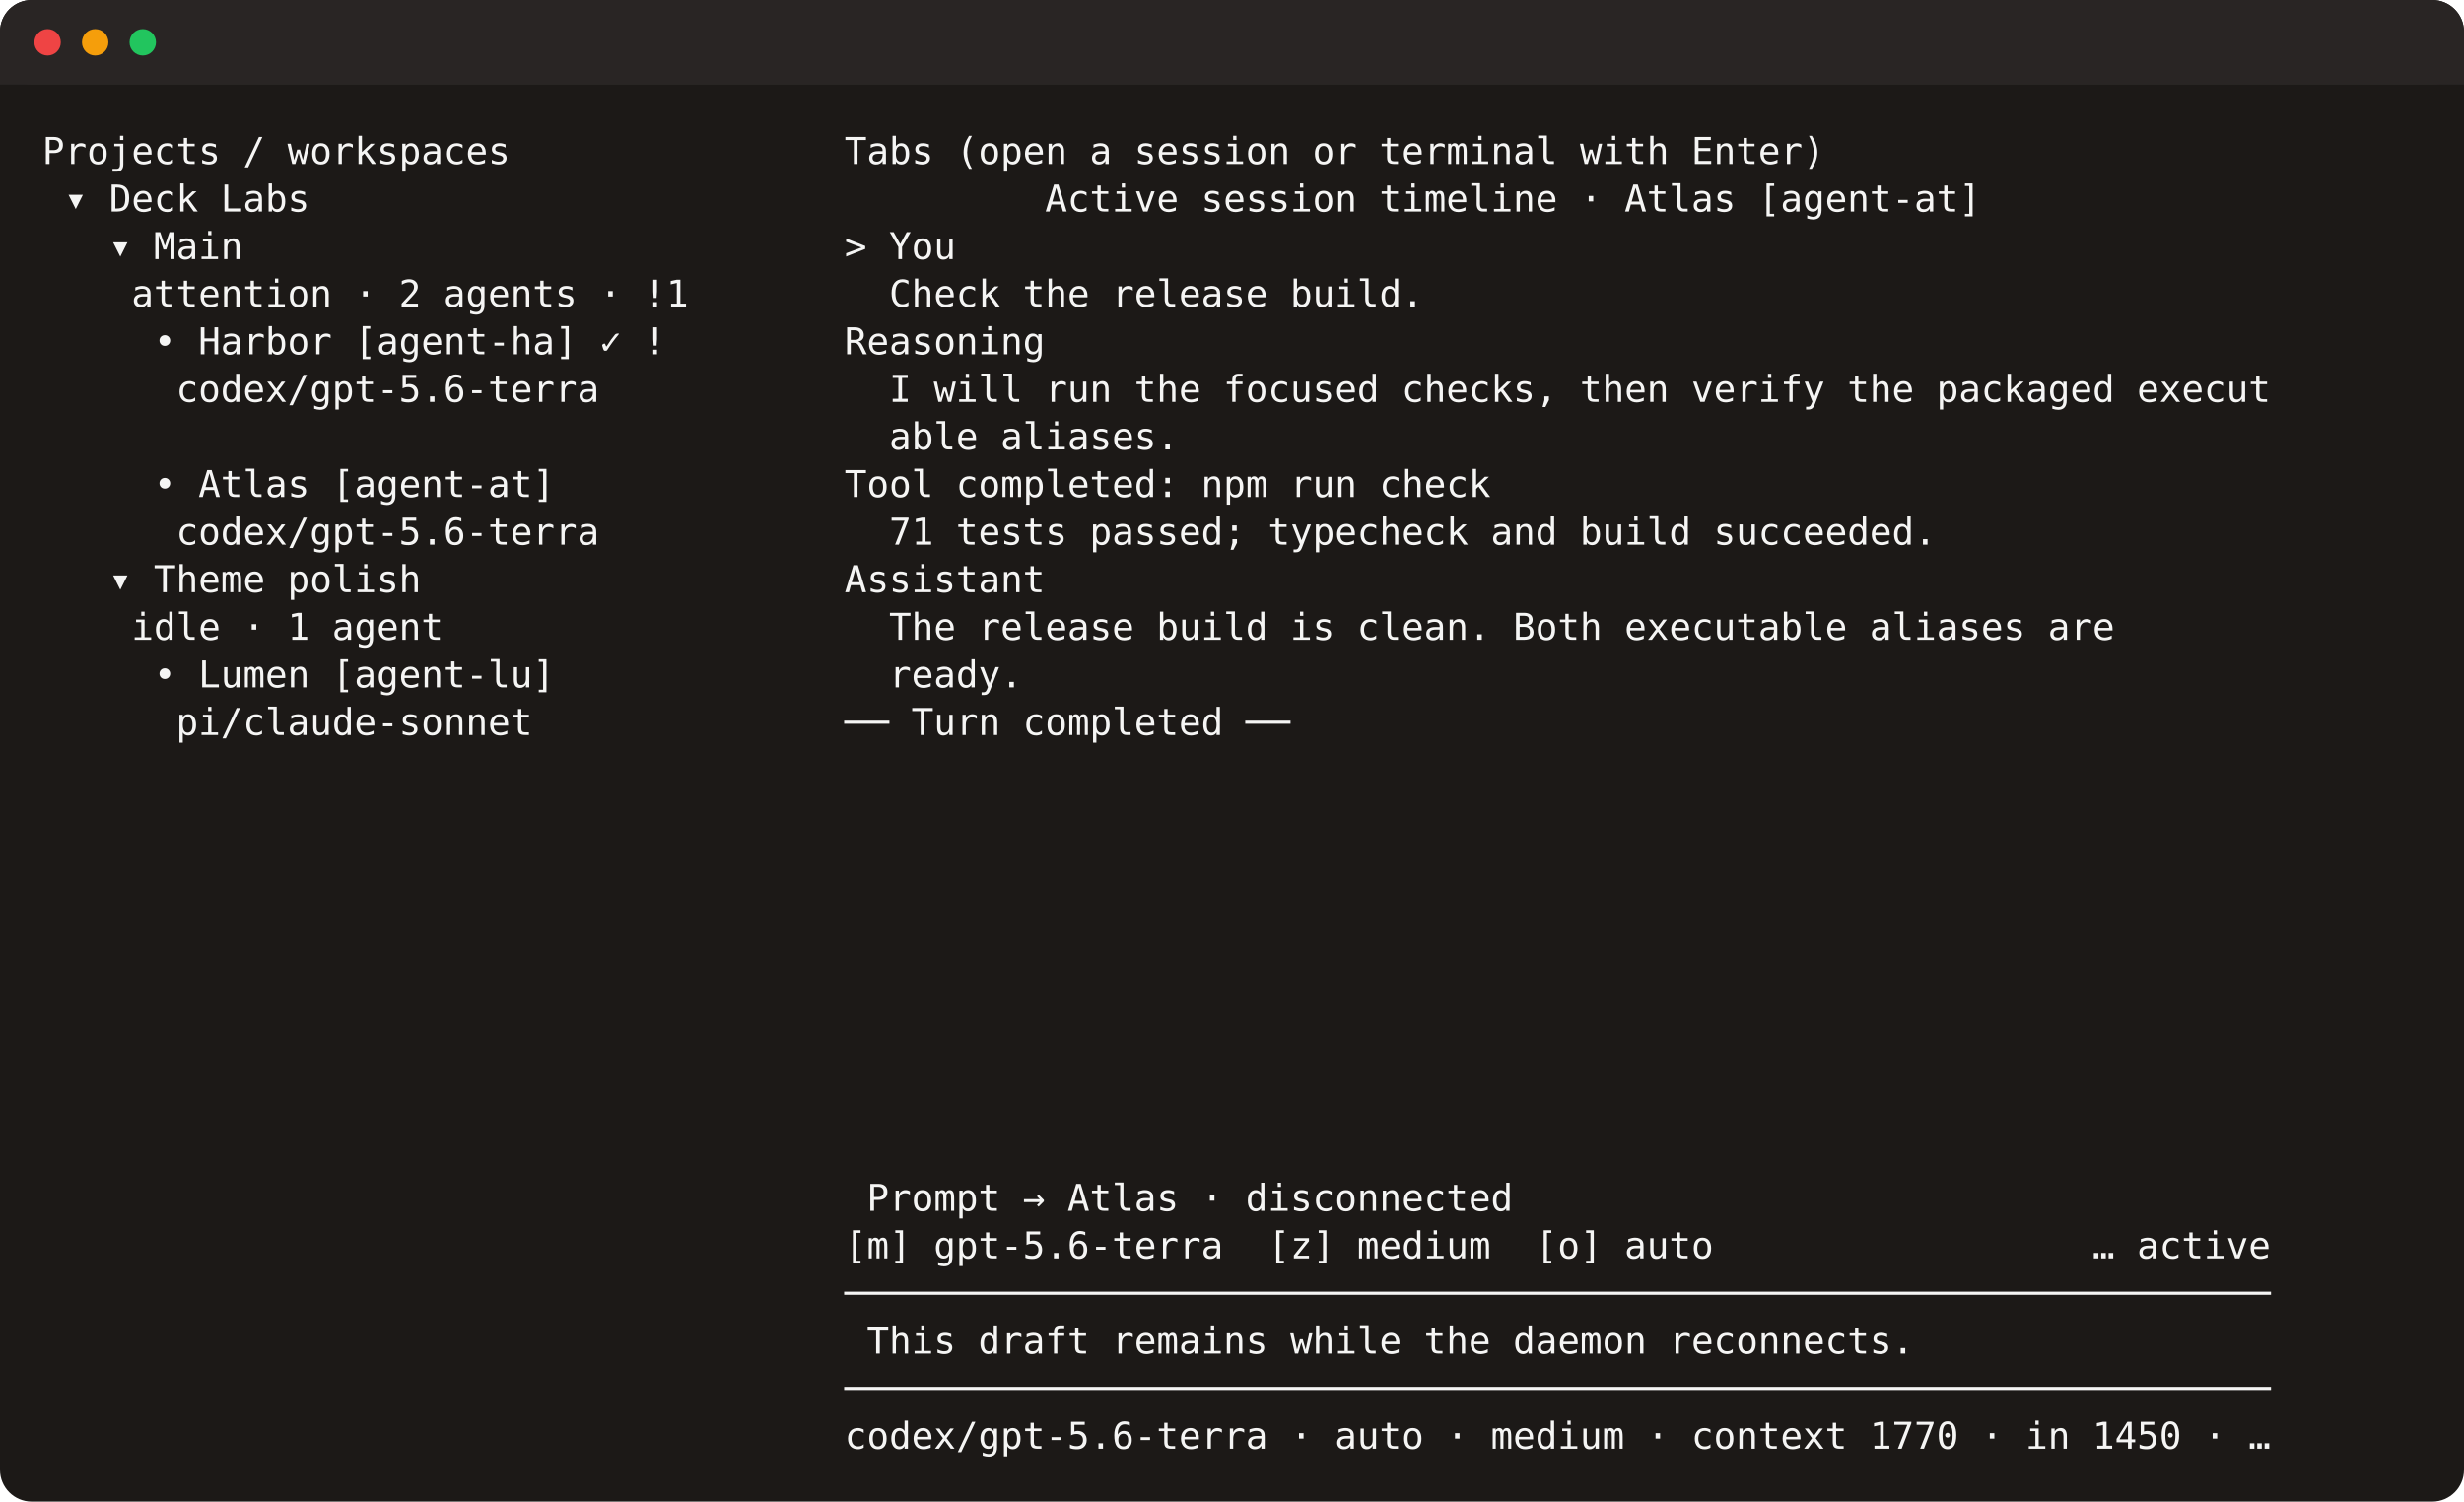
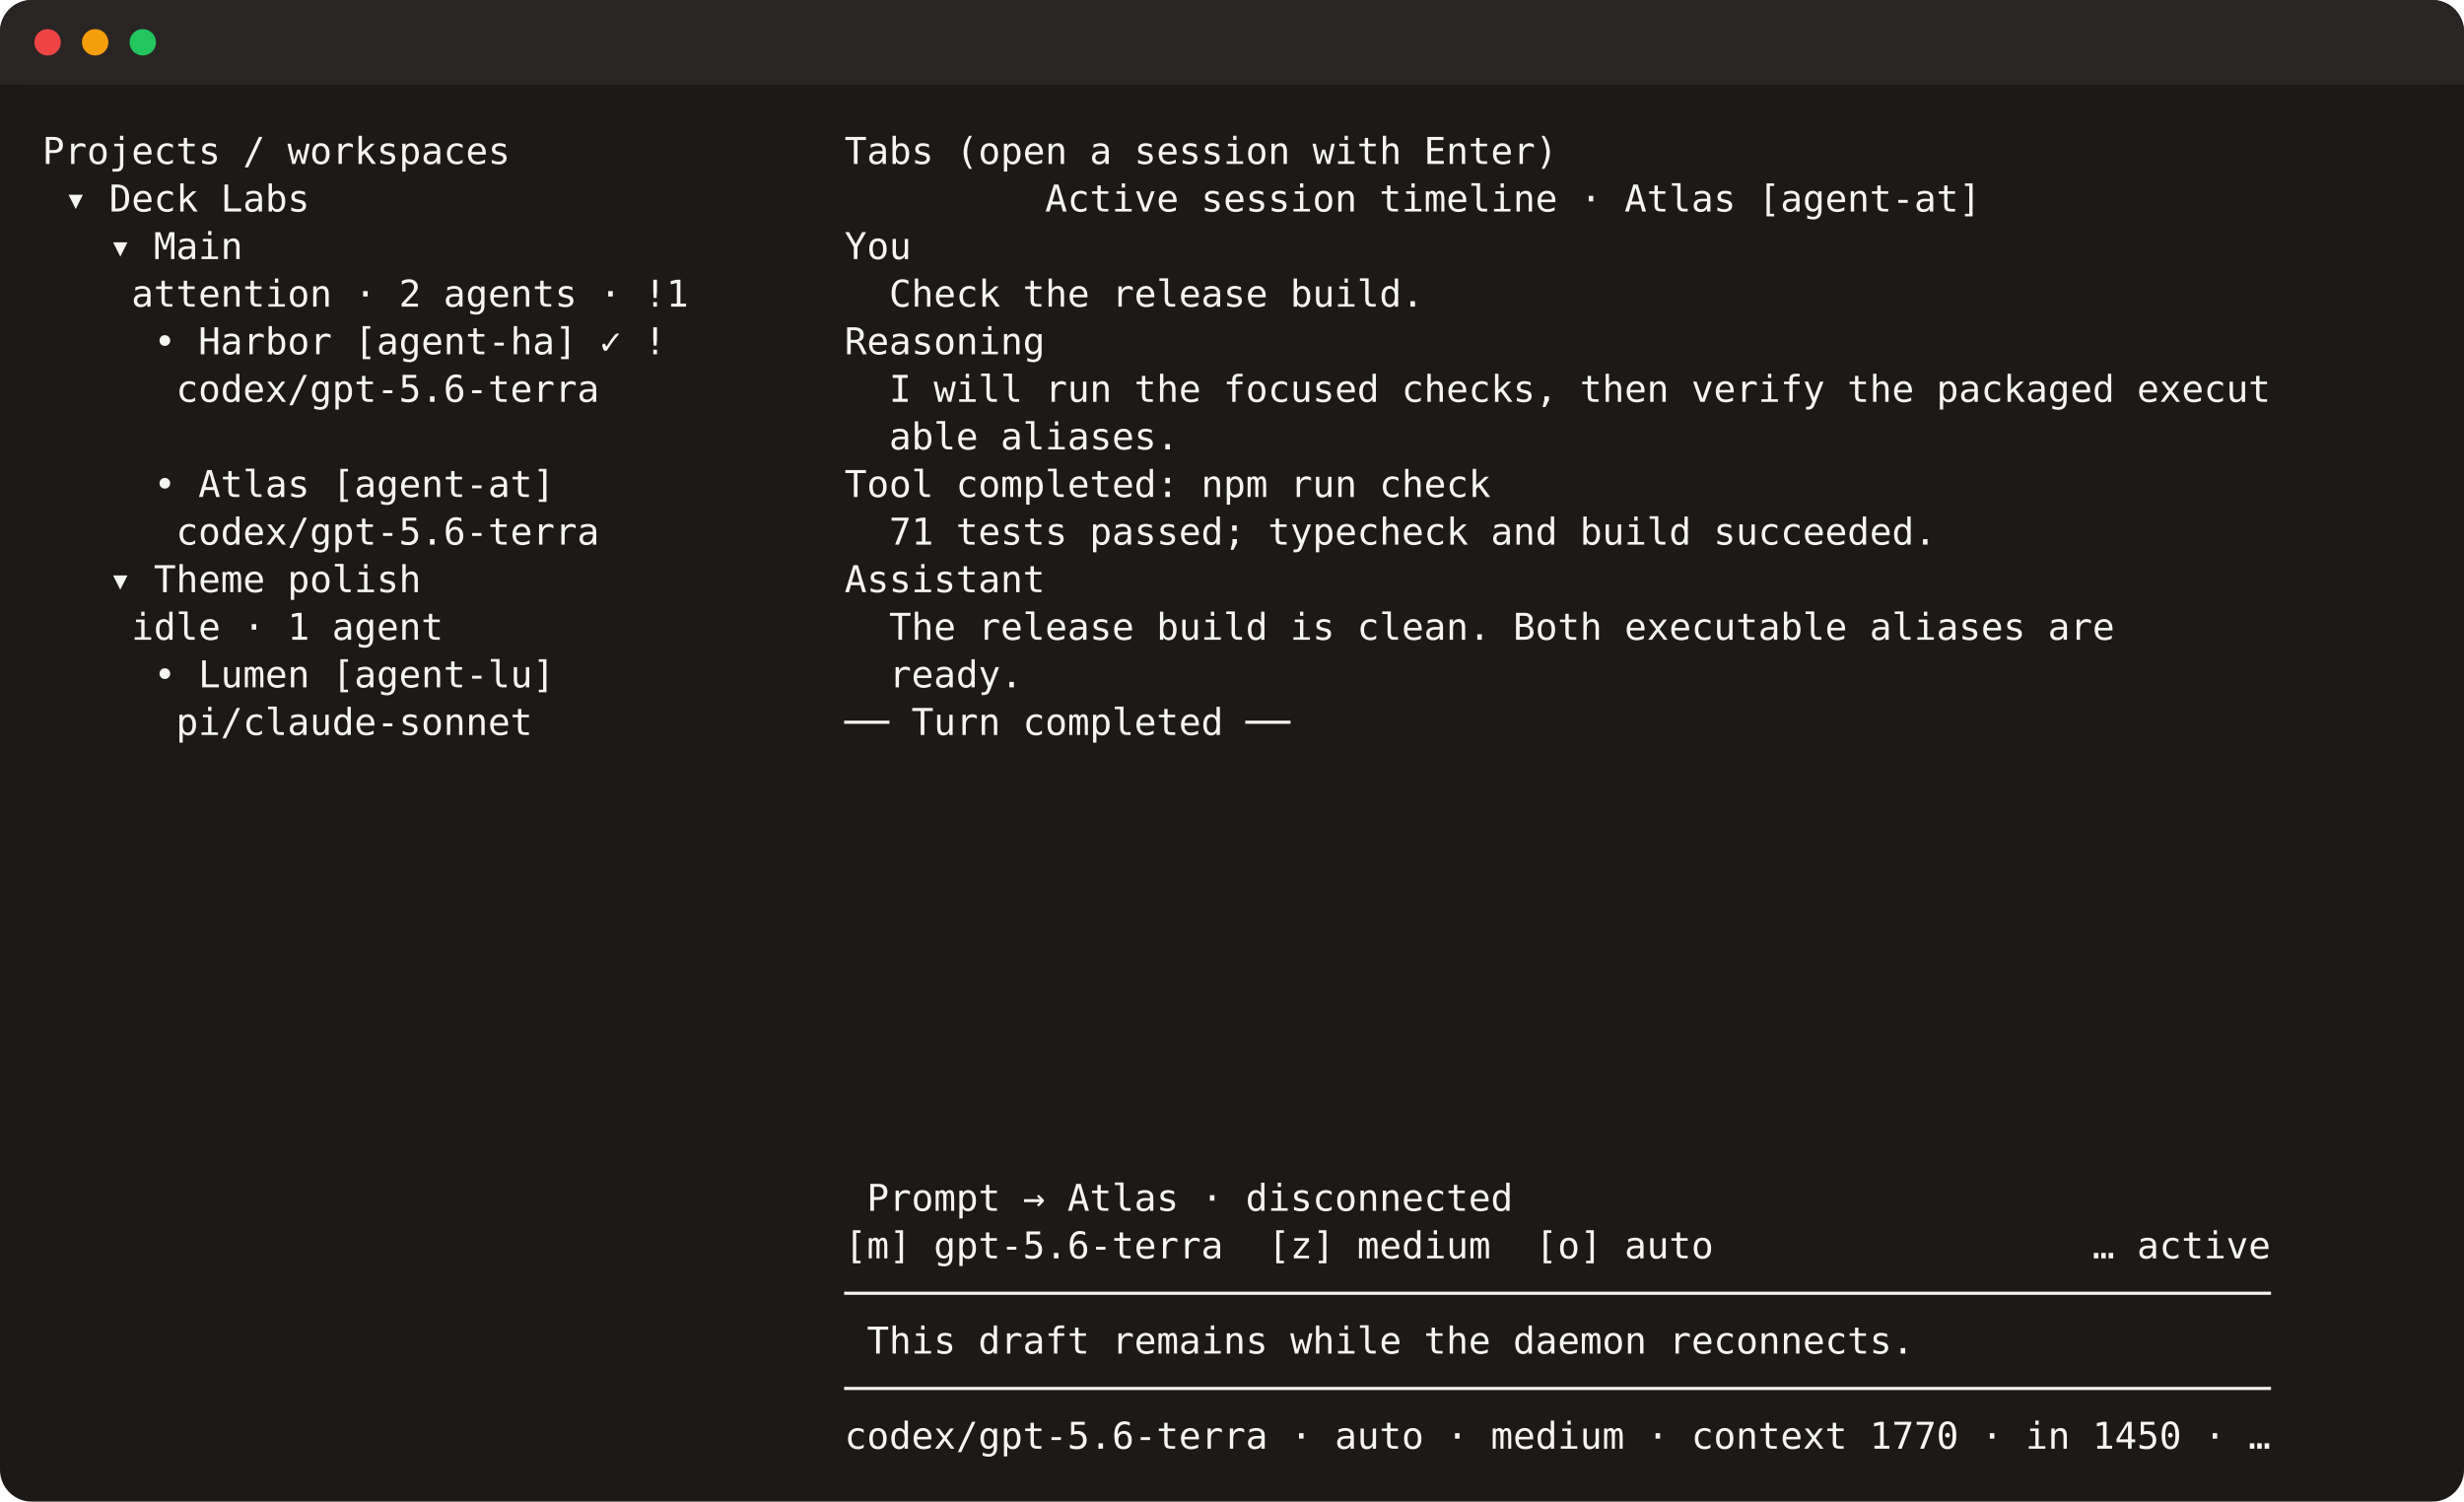
<svg xmlns="http://www.w3.org/2000/svg" width="932" height="568" viewBox="0 0 932 568">
  <rect width="932" height="568" rx="12" fill="#1c1917" />
  <rect width="932" height="32" rx="12" fill="#292524" />
  <rect y="20" width="932" height="12" fill="#292524" />
  <circle cx="18" cy="16" r="5" fill="#ef4444" />
  <circle cx="36" cy="16" r="5" fill="#f59e0b" />
  <circle cx="54" cy="16" r="5" fill="#22c55e" />
  <g fill="#f5f5f4" font-family="SFMono-Regular, Menlo, Consolas, monospace" font-size="14" xml:space="preserve">
-     <text x="16" y="62">Projects / workspaces               Tabs (open a session or terminal with Enter)                    </text>
+     <text x="16" y="62">Projects / workspaces               Tabs (open a session with Enter)                                </text>
    <text x="16" y="80"> ▾ Deck Labs                                 Active session timeline · Atlas [agent-at]             </text>
-     <text x="16" y="98">   ▾ Main                           &gt; You                                                           </text>
+     <text x="16" y="98">   ▾ Main                           You                                                             </text>
    <text x="16" y="116">    attention · 2 agents · !1         Check the release build.                                      </text>
    <text x="16" y="134">     • Harbor [agent-ha] ✓ !        Reasoning                                                       </text>
    <text x="16" y="152">      codex/gpt-5.6-terra             I will run the focused checks, then verify the packaged execut</text>
    <text x="16" y="170">                                      able aliases.                                                 </text>
    <text x="16" y="188">     • Atlas [agent-at]             Tool completed: npm run check                                   </text>
    <text x="16" y="206">      codex/gpt-5.6-terra             71 tests passed; typecheck and build succeeded.               </text>
    <text x="16" y="224">   ▾ Theme polish                   Assistant                                                       </text>
    <text x="16" y="242">    idle · 1 agent                    The release build is clean. Both executable aliases are       </text>
    <text x="16" y="260">     • Lumen [agent-lu]               ready.                                                        </text>
    <text x="16" y="278">      pi/claude-sonnet              ── Turn completed ──                                            </text>
    <text x="16" y="296" />
    <text x="16" y="314" />
    <text x="16" y="332" />
    <text x="16" y="350" />
    <text x="16" y="368" />
    <text x="16" y="386" />
    <text x="16" y="404" />
    <text x="16" y="422" />
    <text x="16" y="440" />
    <text x="16" y="458">                                     Prompt → Atlas · disconnected                                  </text>
    <text x="16" y="476">                                    [m] gpt-5.6-terra  [z] medium  [o] auto                 … active</text>
    <text x="16" y="494">                                    ────────────────────────────────────────────────────────────────</text>
    <text x="16" y="512">                                     This draft remains while the daemon reconnects.                </text>
    <text x="16" y="530">                                    ────────────────────────────────────────────────────────────────</text>
    <text x="16" y="548">                                    codex/gpt-5.6-terra · auto · medium · context 1770 · in 1450 · …</text>
  </g>
</svg>
